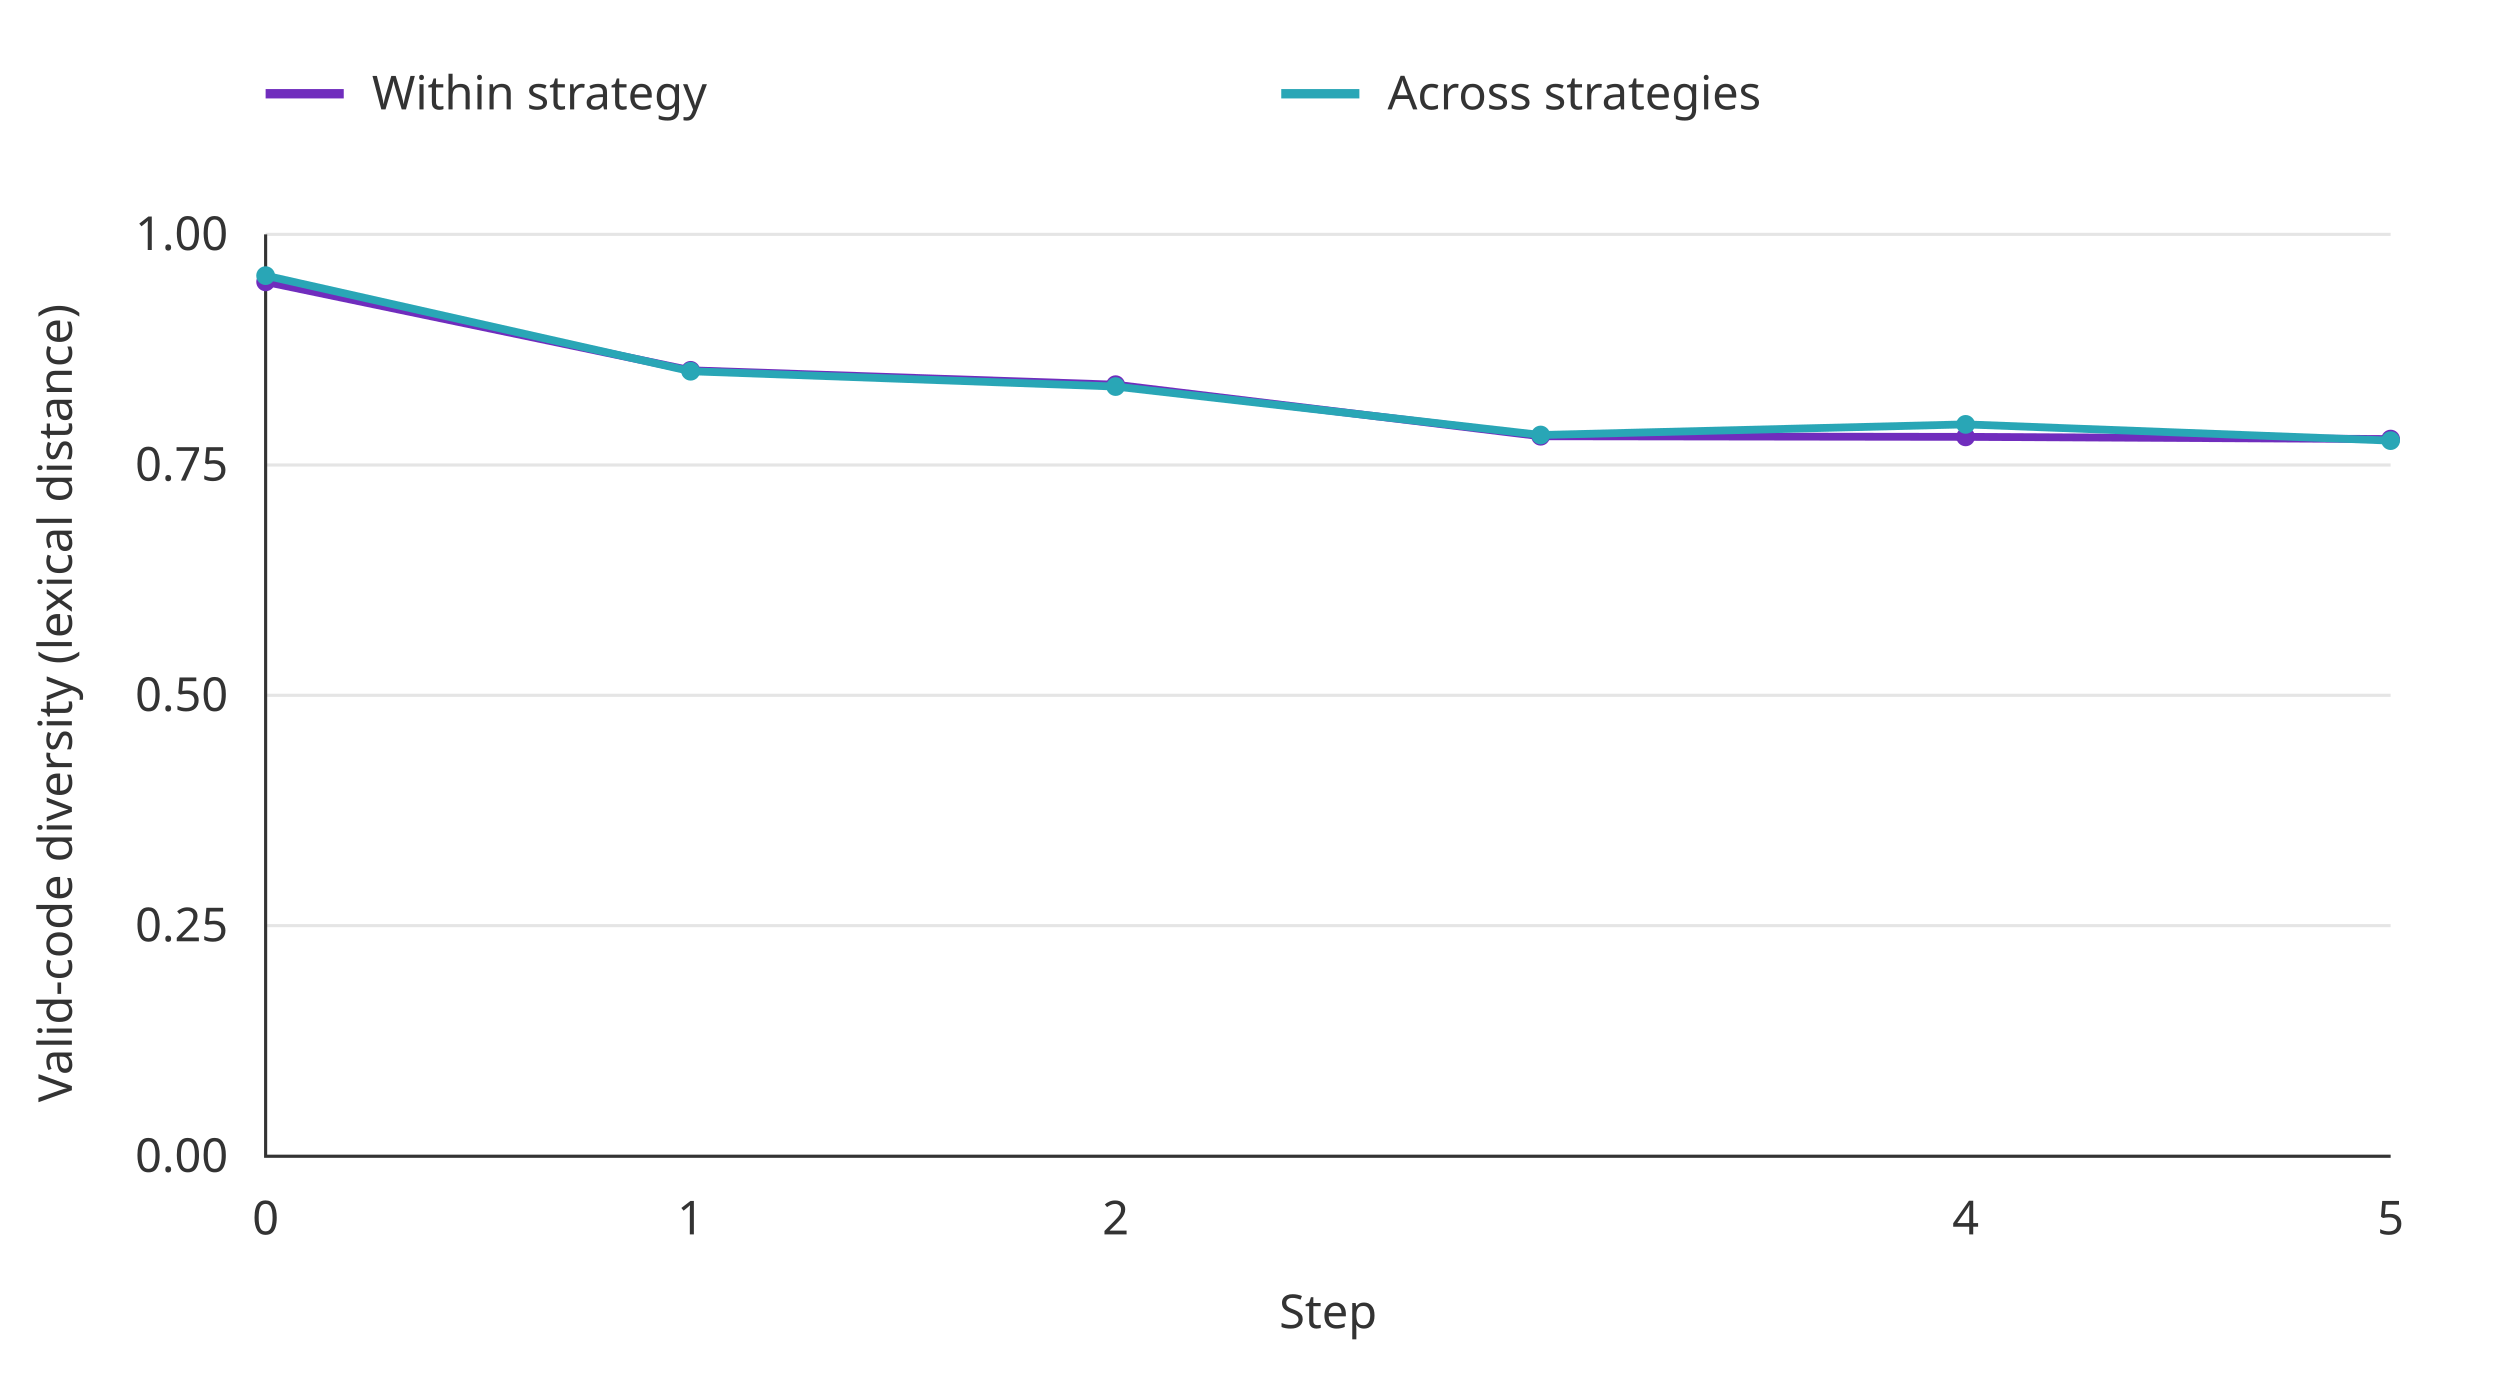
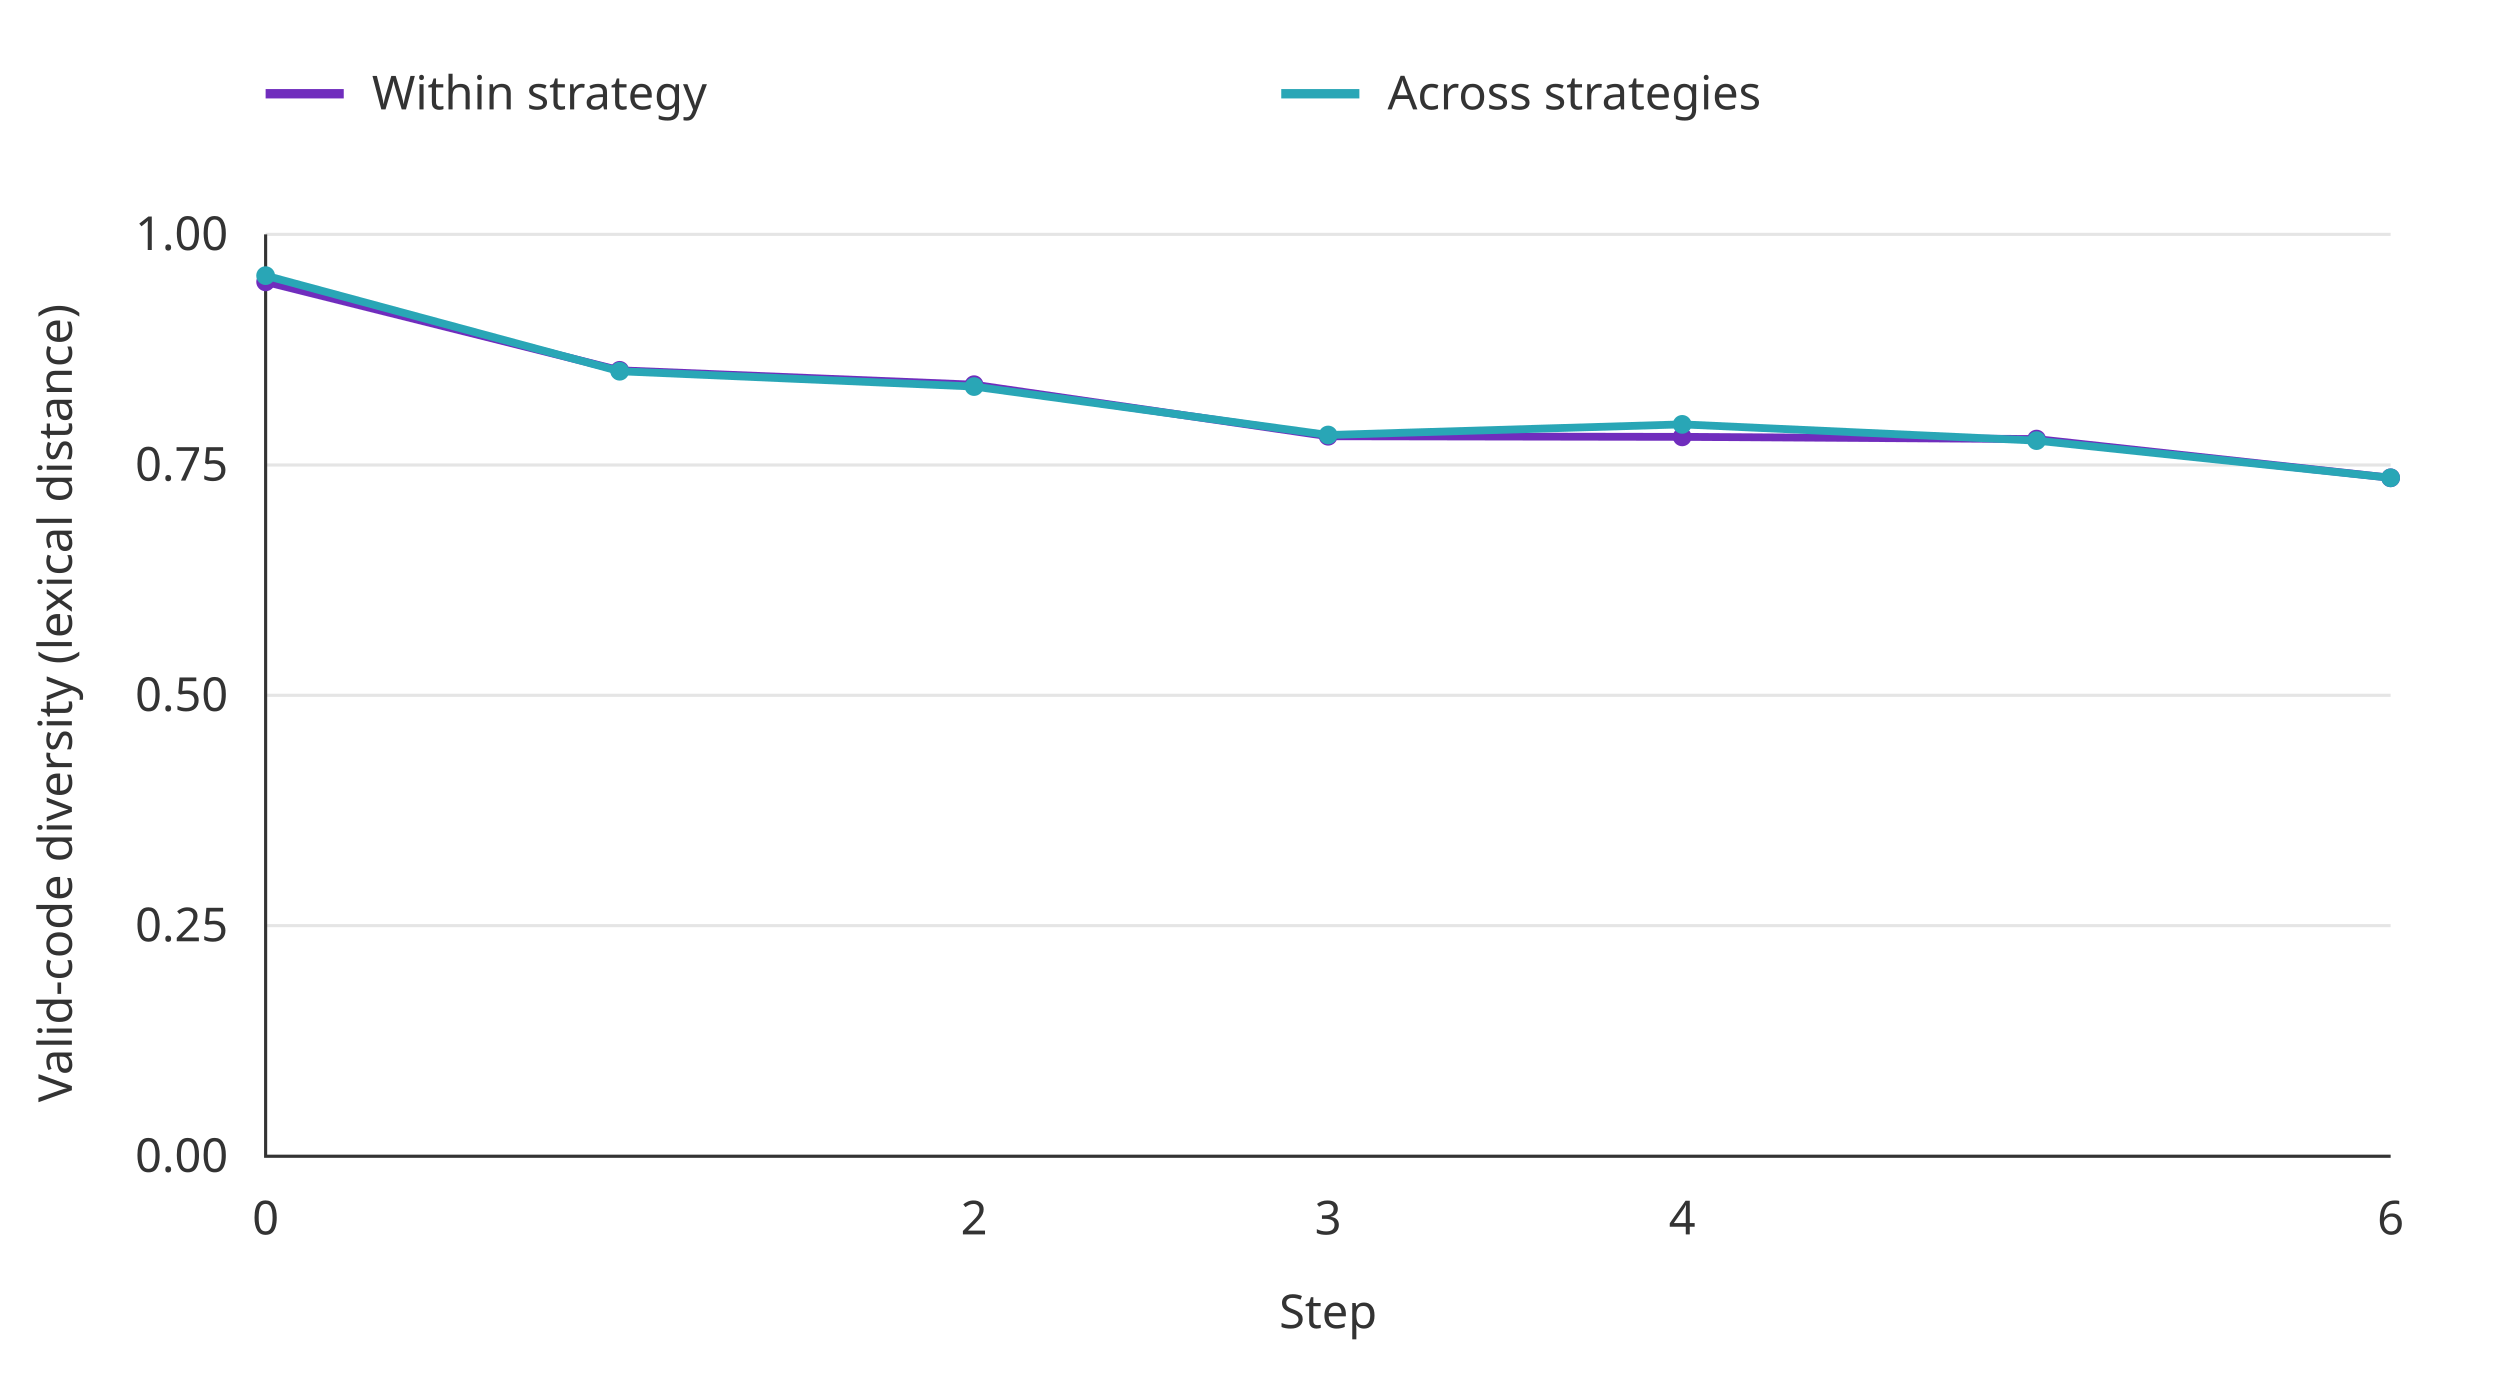
<svg xmlns="http://www.w3.org/2000/svg" width="800" height="440" viewBox="0 0 800 440">
  <rect width="100%" height="100%" fill="white" />
  <g font-family="sans-serif" font-size="15" fill="#333">
    <path d="M85,370.0 H765" stroke="#e5e5e5" />
    <text x="73" y="375.0" text-anchor="end">0.00</text>
    <path d="M85,296.2 H765" stroke="#e5e5e5" />
    <text x="73" y="301.2" text-anchor="end">0.25</text>
    <path d="M85,222.5 H765" stroke="#e5e5e5" />
    <text x="73" y="227.5" text-anchor="end">0.50</text>
    <path d="M85,148.8 H765" stroke="#e5e5e5" />
    <text x="73" y="153.8" text-anchor="end">0.75</text>
    <path d="M85,75.0 H765" stroke="#e5e5e5" />
    <text x="73" y="80.0" text-anchor="end">1.00</text>
    <text x="85.0" y="395" text-anchor="middle">0</text>
-     <text x="221.0" y="395" text-anchor="middle">1</text>
-     <text x="357.0" y="395" text-anchor="middle">2</text>
-     <text x="629.0" y="395" text-anchor="middle">4</text>
-     <text x="765.0" y="395" text-anchor="middle">5</text>
+     <text x="311.7" y="395" text-anchor="middle">2</text>
+     <text x="425.0" y="395" text-anchor="middle">3</text>
+     <text x="538.3" y="395" text-anchor="middle">4</text>
+     <text x="765.0" y="395" text-anchor="middle">6</text>
    <path d="M85,75 V370 H765" fill="none" stroke="#333" />
    <text x="425" y="425" text-anchor="middle">Step</text>
    <text transform="translate(23,225) rotate(-90)" text-anchor="middle">Valid-code diversity (lexical distance)</text>
    <path d="M85,30 h25" stroke="#702dbd" stroke-width="3" />
    <text x="119" y="35">Within strategy</text>
    <circle cx="85.0" cy="90.2" r="3" fill="#702dbd" />
-     <circle cx="221.0" cy="118.5" r="3" fill="#702dbd" />
-     <circle cx="357.0" cy="123.1" r="3" fill="#702dbd" />
-     <circle cx="493.0" cy="139.6" r="3" fill="#702dbd" />
-     <circle cx="629.0" cy="139.8" r="3" fill="#702dbd" />
-     <circle cx="765.0" cy="140.5" r="3" fill="#702dbd" />
-     <polyline points="85.0,90.2 221.0,118.5 357.0,123.1 493.0,139.6 629.0,139.8 765.0,140.5" fill="none" stroke="#702dbd" stroke-width="2.5" />
+     <circle cx="198.3" cy="118.5" r="3" fill="#702dbd" />
+     <circle cx="311.7" cy="123.1" r="3" fill="#702dbd" />
+     <circle cx="425.0" cy="139.6" r="3" fill="#702dbd" />
+     <circle cx="538.3" cy="139.8" r="3" fill="#702dbd" />
+     <circle cx="651.7" cy="140.5" r="3" fill="#702dbd" />
+     <circle cx="765.0" cy="152.9" r="3" fill="#702dbd" />
+     <polyline points="85.0,90.2 198.3,118.5 311.7,123.1 425.0,139.6 538.3,139.8 651.7,140.5 765.0,152.9" fill="none" stroke="#702dbd" stroke-width="2.5" />
    <path d="M410,30 h25" stroke="#29a6b6" stroke-width="3" />
    <text x="444" y="35">Across strategies</text>
    <circle cx="85.0" cy="88.2" r="3" fill="#29a6b6" />
-     <circle cx="221.0" cy="118.8" r="3" fill="#29a6b6" />
-     <circle cx="357.0" cy="123.7" r="3" fill="#29a6b6" />
-     <circle cx="493.0" cy="139.2" r="3" fill="#29a6b6" />
-     <circle cx="629.0" cy="135.8" r="3" fill="#29a6b6" />
-     <circle cx="765.0" cy="141.0" r="3" fill="#29a6b6" />
-     <polyline points="85.0,88.2 221.0,118.8 357.0,123.7 493.0,139.2 629.0,135.8 765.0,141.0" fill="none" stroke="#29a6b6" stroke-width="2.5" />
+     <circle cx="198.3" cy="118.8" r="3" fill="#29a6b6" />
+     <circle cx="311.7" cy="123.7" r="3" fill="#29a6b6" />
+     <circle cx="425.0" cy="139.2" r="3" fill="#29a6b6" />
+     <circle cx="538.3" cy="135.8" r="3" fill="#29a6b6" />
+     <circle cx="651.7" cy="141.0" r="3" fill="#29a6b6" />
+     <circle cx="765.0" cy="152.9" r="3" fill="#29a6b6" />
+     <polyline points="85.0,88.2 198.3,118.8 311.7,123.7 425.0,139.2 538.3,135.8 651.7,141.0 765.0,152.9" fill="none" stroke="#29a6b6" stroke-width="2.5" />
  </g>
</svg>
